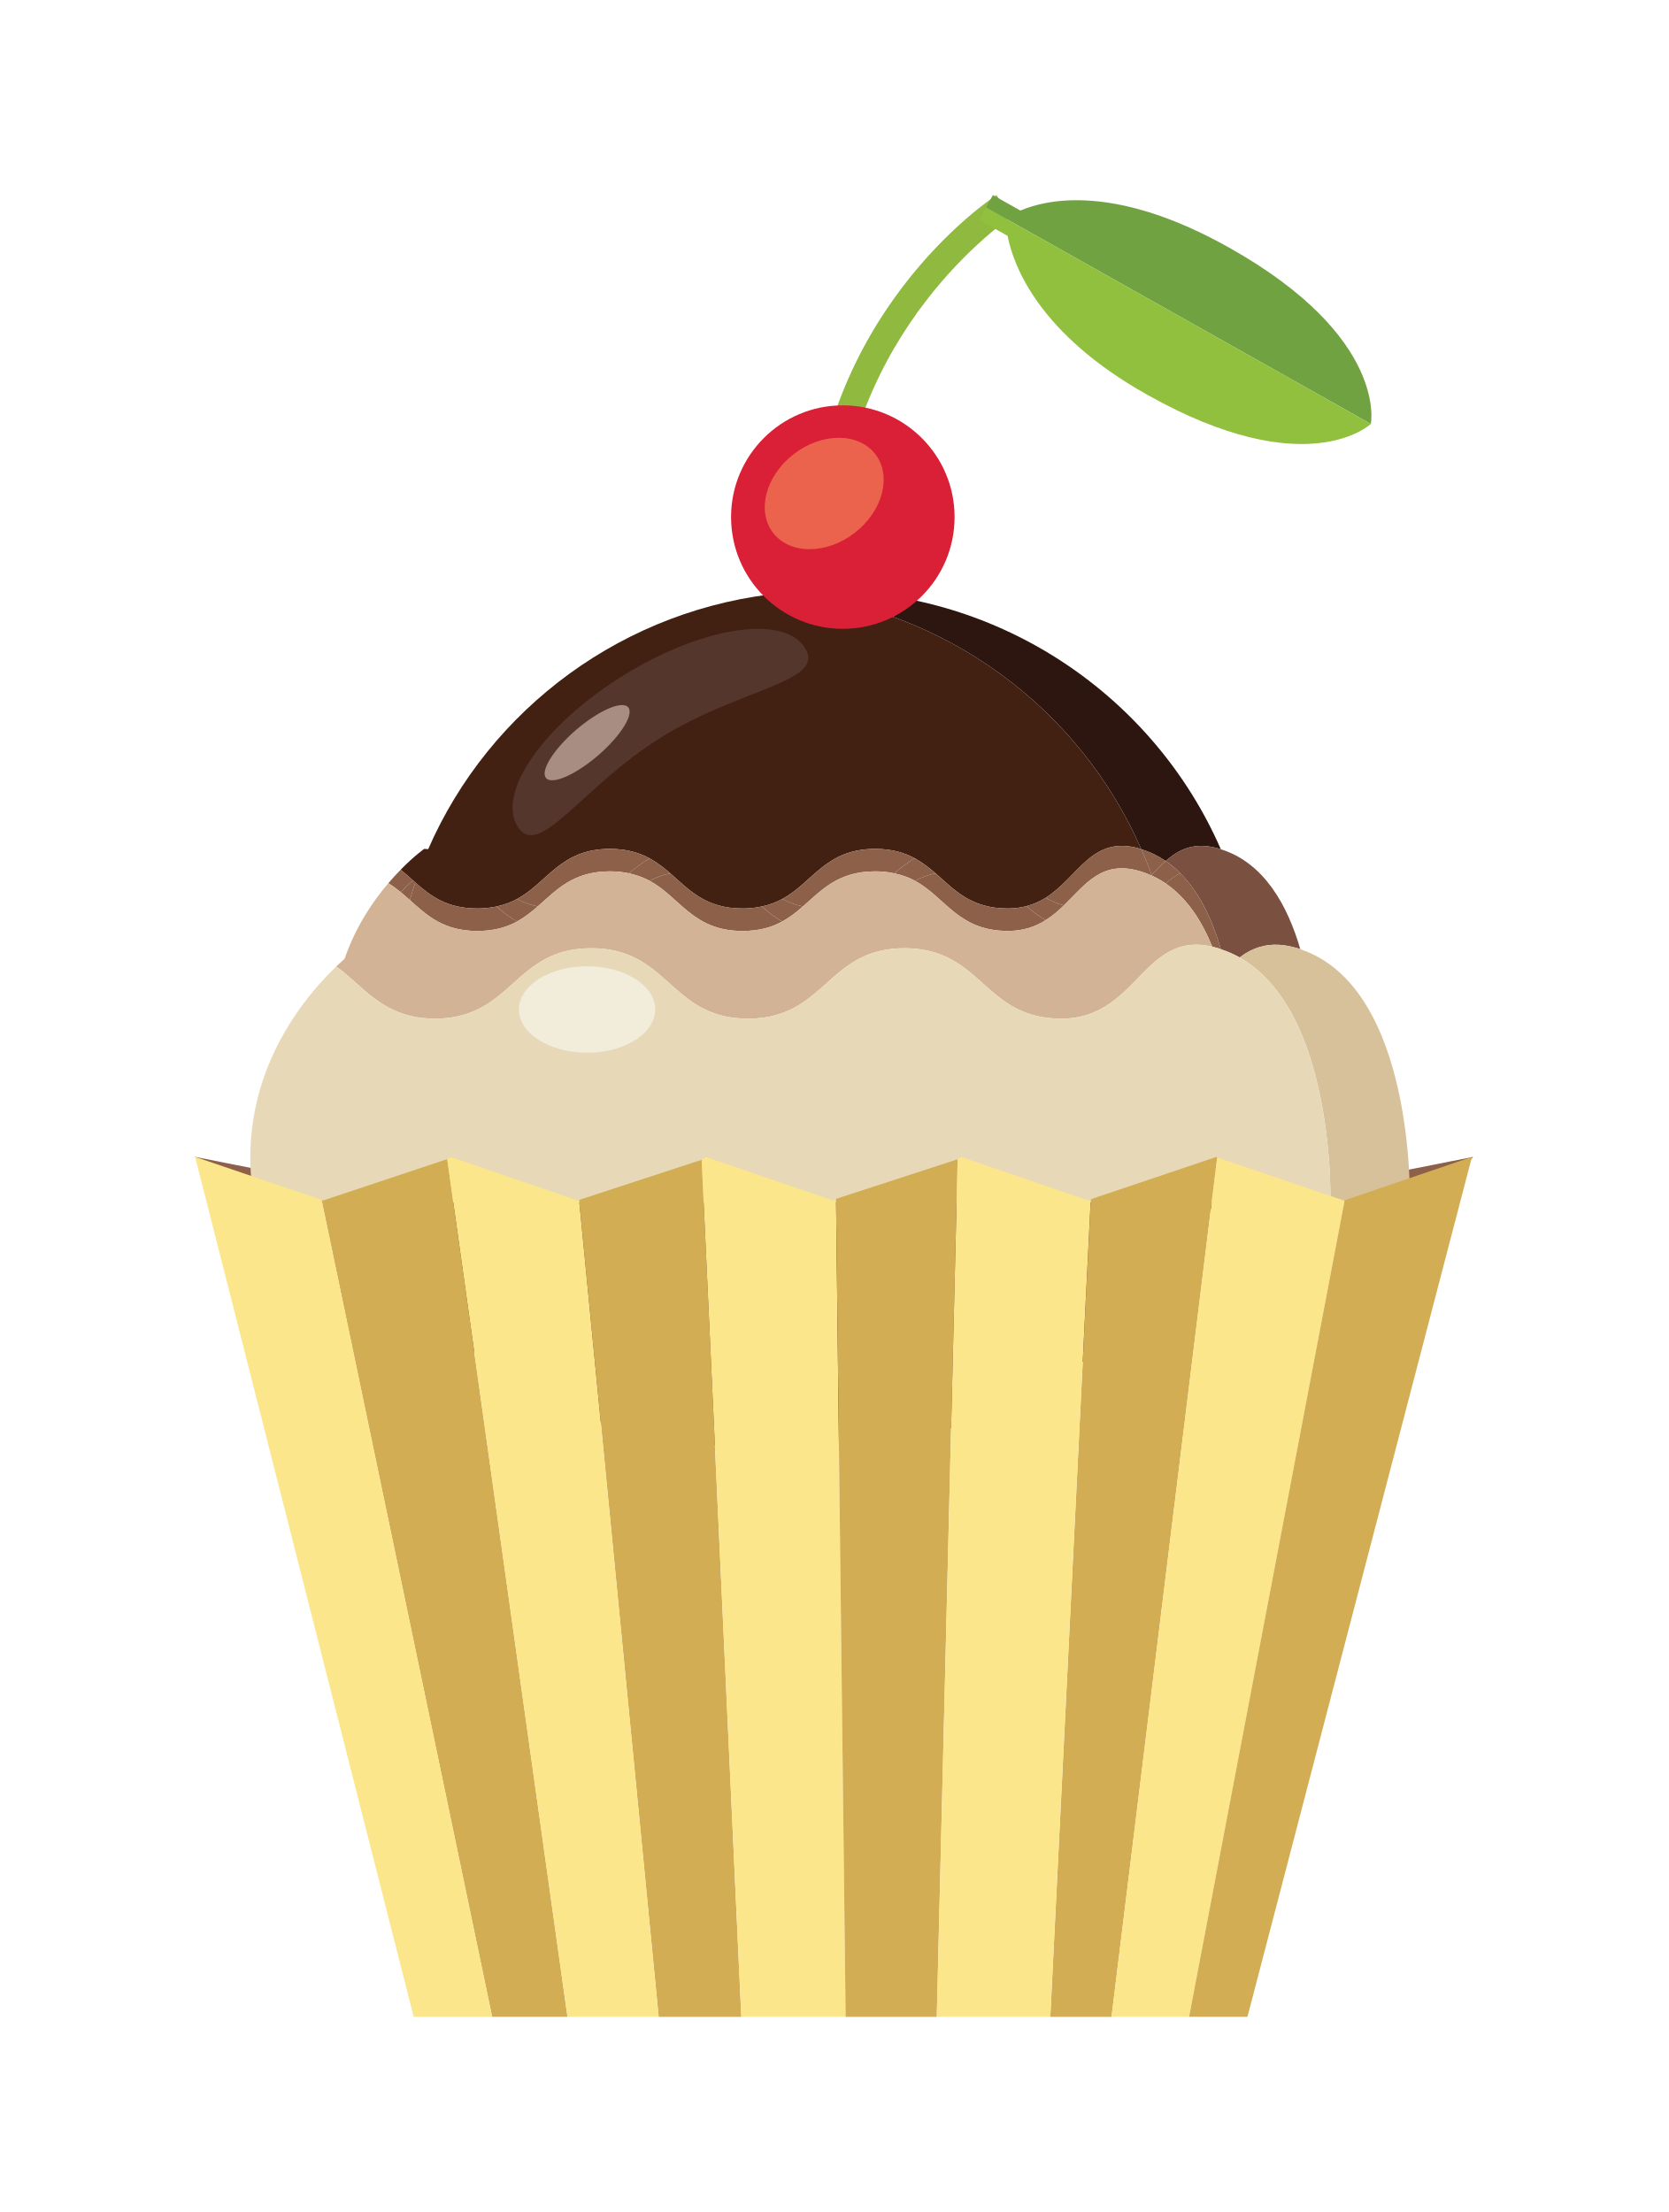
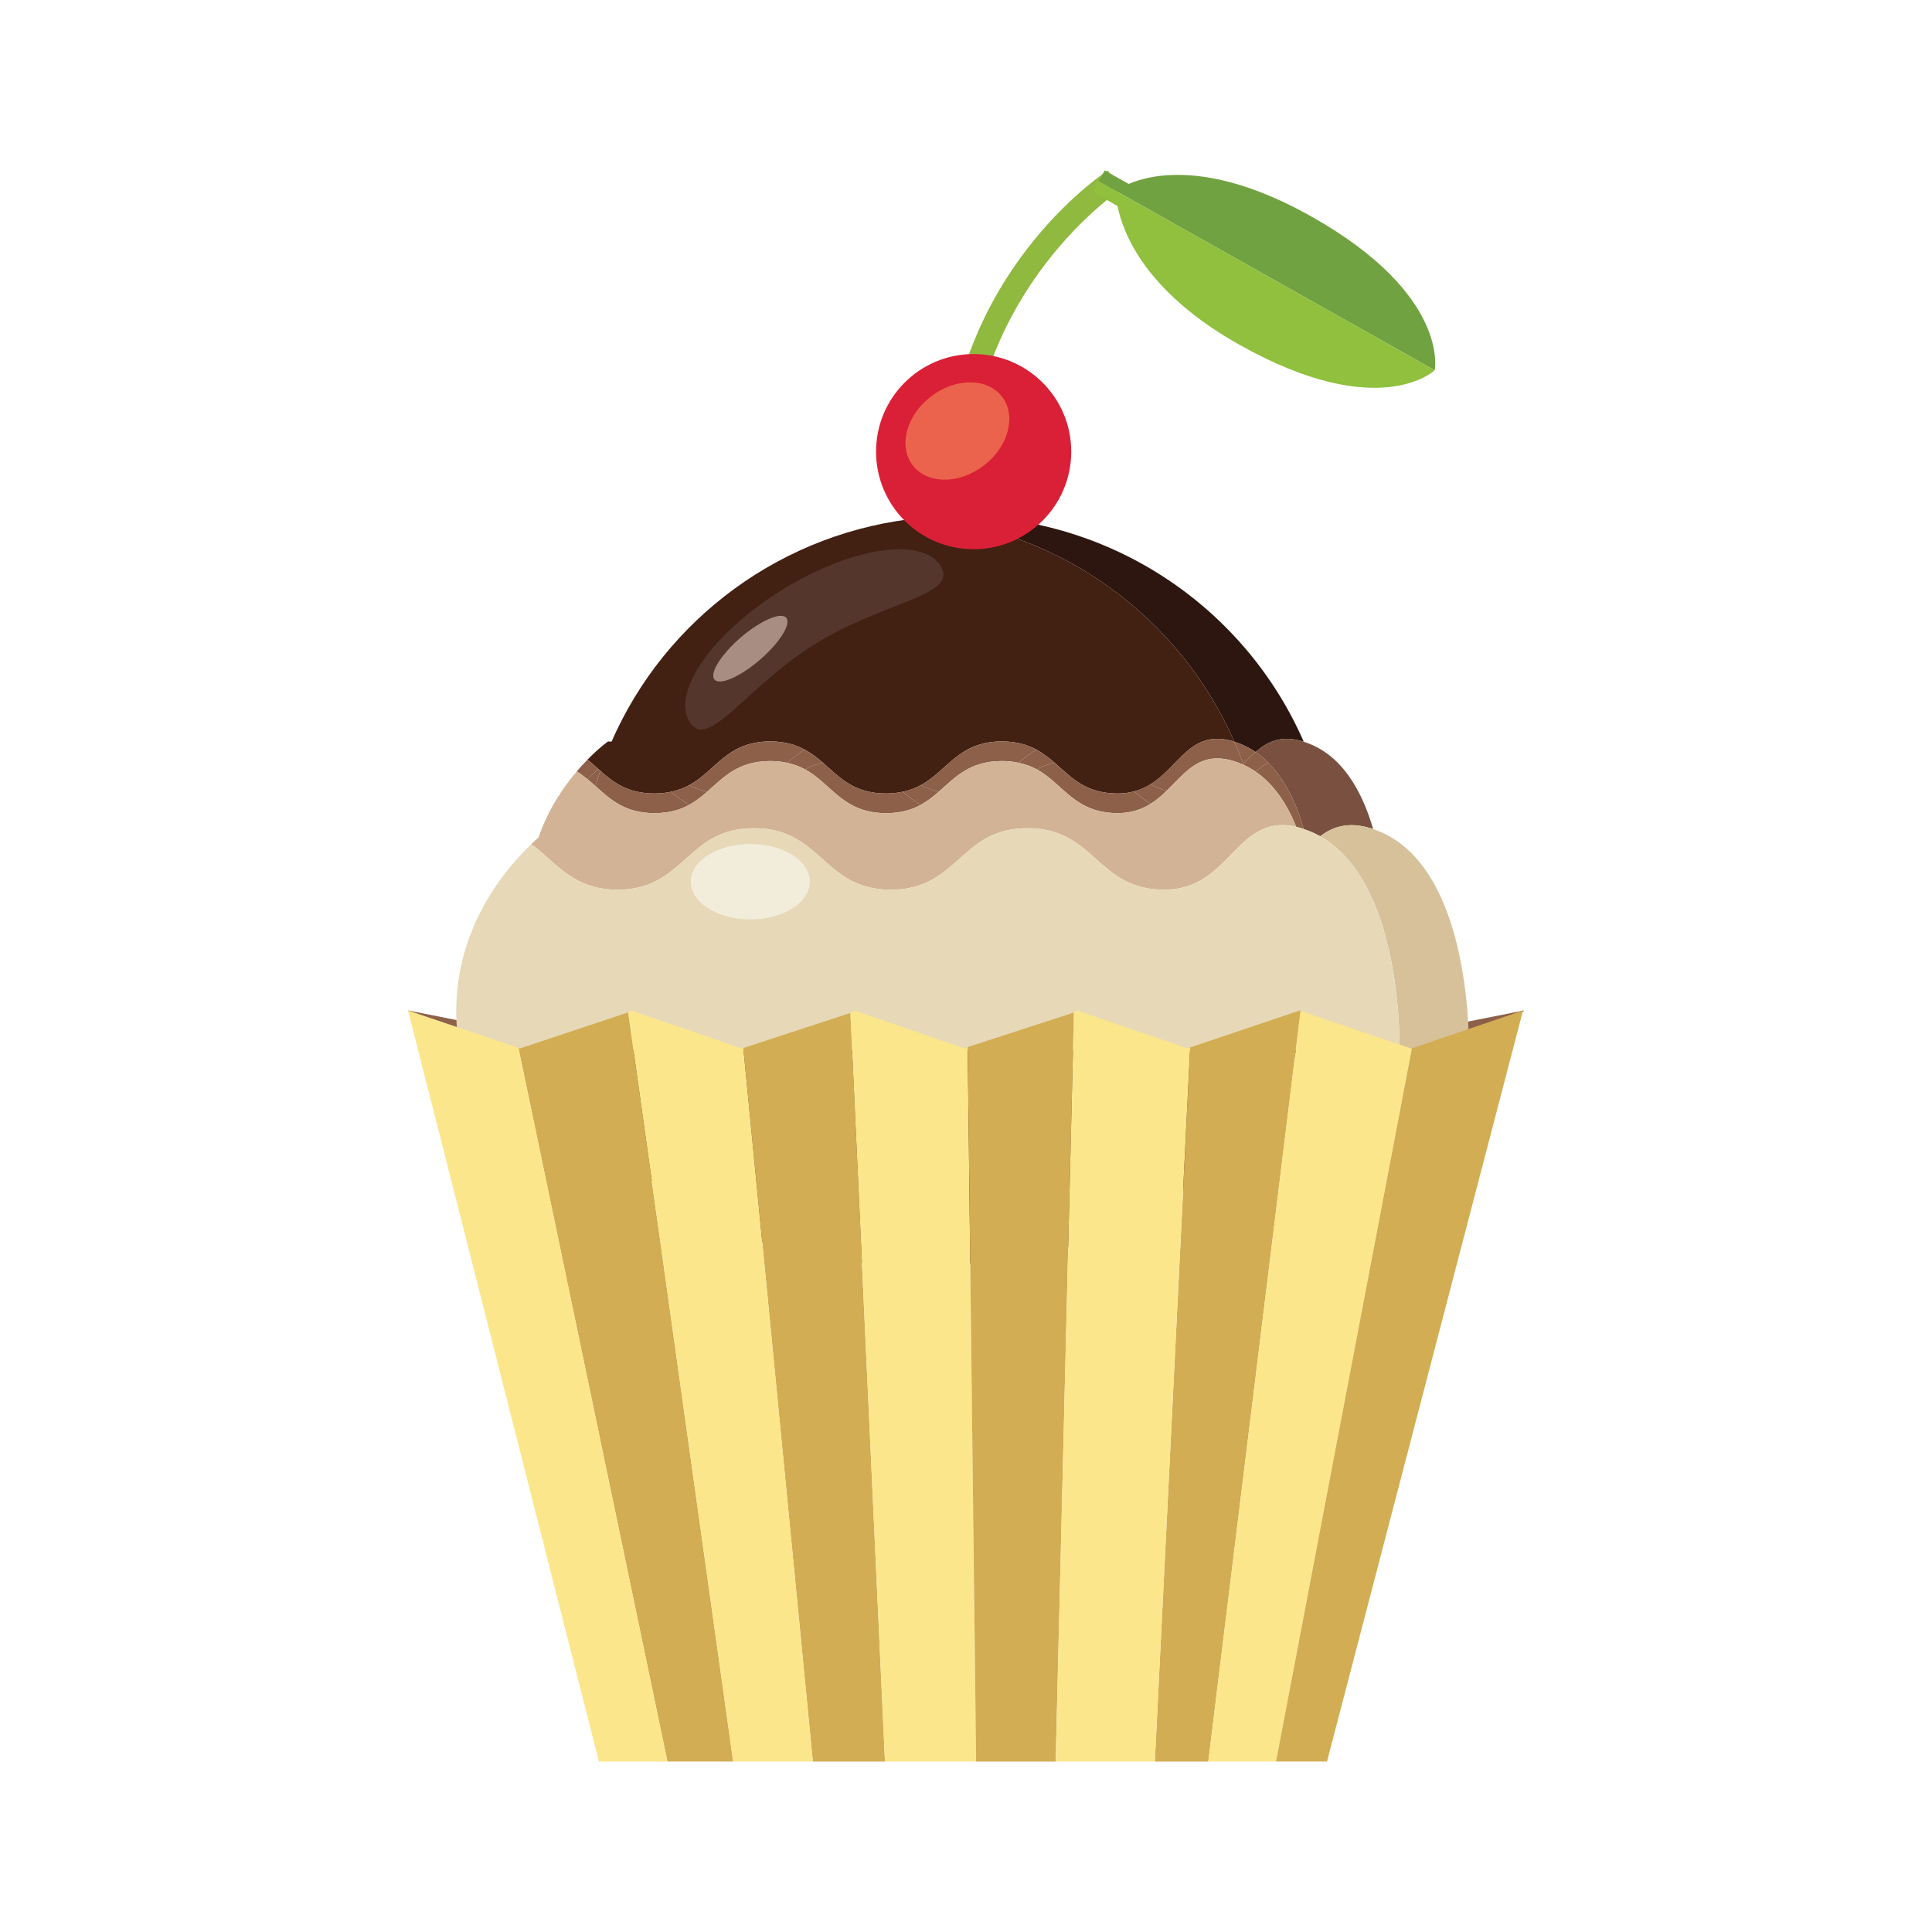
- <svg xmlns="http://www.w3.org/2000/svg" width="8.549mm" height="11.338mm" viewBox="0 0 8.549 11.338" version="1.1" id="svg5889">
+ <svg xmlns="http://www.w3.org/2000/svg" width="37" height="37" viewBox="0 0 8.549 11.338" version="1.1" id="svg5889">
  <defs id="defs5883" />
  <g id="layer1" transform="translate(-81.84079,-113.8139)">
    <g transform="matrix(0.3527778,0,0,-0.3527778,37.90918,243.8566)" id="g6371">
      <g transform="translate(127.3652,351.8159)" id="g2128">
        <path id="path2130" style="fill:#8c6049;fill-opacity:1;fill-rule:nonzero;stroke:none" d="M 0,0 1.836,-0.364 1.115,-1.373 Z" />
      </g>
      <g transform="translate(145.9302,351.8159)" id="g2132">
        <path id="path2134" style="fill:#8c6049;fill-opacity:1;fill-rule:nonzero;stroke:none" d="m 0,0 -1.836,-0.364 0.721,-1.009 z" />
      </g>
      <g transform="translate(141.1108,356.2856)" id="g2136">
        <path id="path2138" style="fill:#2c160f;fill-opacity:1;fill-rule:nonzero;stroke:none" d="M 0,0 C 0.131,-0.04 0.248,-0.098 0.354,-0.171 0.553,0.004 0.78,0.115 1.142,0.005 1.146,0.004 1.15,0.002 1.155,0 0.192,2.208 -2.023,3.753 -4.603,3.753 -4.798,3.753 -4.99,3.744 -5.18,3.726 -2.851,3.515 -0.89,2.042 0,0" />
      </g>
      <g transform="translate(142.2656,356.2856)" id="g2140">
        <path id="path2142" style="fill:#7a5140;fill-opacity:1;fill-rule:nonzero;stroke:none" d="m 0,0 c -0.005,0.002 -0.008,0.004 -0.013,0.005 -0.362,0.11 -0.589,-0.001 -0.788,-0.176 0.077,-0.051 0.147,-0.112 0.213,-0.178 0.286,-0.288 0.47,-0.692 0.589,-1.104 0.096,-0.031 0.186,-0.07 0.272,-0.119 0.051,0.038 0.103,0.072 0.159,0.1 0.164,0.081 0.353,0.114 0.597,0.056 0.028,-0.006 0.055,-0.013 0.086,-0.022 0.013,-0.003 0.026,-0.01 0.04,-0.015 C 0.97,-0.816 0.629,-0.196 0,0" />
      </g>
      <g transform="translate(143.4204,354.833)" id="g2144">
        <path id="path2146" style="fill:#d7c19b;fill-opacity:1;fill-rule:nonzero;stroke:none" d="M 0,0 C -0.014,0.004 -0.026,0.011 -0.04,0.015 -0.07,0.024 -0.098,0.03 -0.126,0.037 -0.37,0.094 -0.559,0.062 -0.723,-0.02 c -0.056,-0.027 -0.108,-0.061 -0.158,-0.1 0.066,-0.037 0.13,-0.081 0.191,-0.128 0.43,-0.33 0.696,-0.865 0.862,-1.418 0.014,-0.049 0.028,-0.098 0.041,-0.147 0.249,-0.934 0.224,-1.861 0.224,-1.861 h 1.154 c 0,0 0.083,3.117 -1.591,3.674" />
      </g>
      <g transform="translate(141.0234,351.1592)" id="g2148">
        <path id="path2150" style="fill:#422012;fill-opacity:1;fill-rule:nonzero;stroke:none" d="m 0,0 h -10.184 -1.153 c 1.005,-2.103 3.165,-3.557 5.668,-3.557 0.193,0 0.387,0.01 0.576,0.027 0.191,-0.017 0.383,-0.027 0.578,-0.027 2.502,0 4.661,1.454 5.668,3.557 z" />
      </g>
      <g transform="translate(130.564,355.8032)" id="g2152">
        <path id="path2154" style="fill:#422012;fill-opacity:1;fill-rule:nonzero;stroke:none" d="m 0,0 c 0.222,-0.197 0.46,-0.378 0.902,-0.378 0.103,0 0.194,0.011 0.278,0.029 0.112,0.024 0.211,0.062 0.299,0.109 0.446,0.244 0.629,0.728 1.349,0.728 0.243,0 0.425,-0.056 0.576,-0.138 0.113,-0.062 0.209,-0.138 0.3,-0.217 0.274,-0.24 0.511,-0.511 1.05,-0.511 0.104,0 0.195,0.011 0.278,0.029 0.114,0.024 0.212,0.062 0.299,0.109 0.448,0.244 0.63,0.728 1.351,0.728 0.243,0 0.424,-0.056 0.576,-0.138 0.112,-0.062 0.208,-0.138 0.3,-0.217 0.274,-0.24 0.511,-0.511 1.05,-0.511 0.1,0 0.189,0.013 0.271,0.034 0.104,0.028 0.195,0.07 0.277,0.121 C 9.64,0.081 9.829,0.701 10.535,0.488 10.541,0.487 10.543,0.484 10.547,0.482 9.657,2.524 7.696,3.998 5.367,4.208 3.038,3.998 1.077,2.524 0.187,0.484 0.167,0.485 0.149,0.488 0.129,0.488 c 0,0 -0.148,-0.104 -0.342,-0.303 C -0.151,0.136 -0.092,0.083 -0.034,0.03 -0.022,0.02 -0.011,0.01 0,0" />
      </g>
      <g transform="translate(141.4644,356.1147)" id="g2156">
        <path id="path2158" style="fill:#8c6049;fill-opacity:1;fill-rule:nonzero;stroke:none" d="M 0,0 C -0.106,0.073 -0.223,0.131 -0.354,0.171 -0.3,0.05 -0.25,-0.073 -0.205,-0.199 -0.137,-0.128 -0.07,-0.06 0,0" />
      </g>
      <g transform="translate(141.2598,355.9155)" id="g2160">
        <path id="path2162" style="fill:#8c6049;fill-opacity:1;fill-rule:nonzero;stroke:none" d="m 0,0 c 0.002,-0.005 0.002,-0.01 0.005,-0.014 0.071,-0.032 0.136,-0.069 0.2,-0.112 0.066,0.058 0.136,0.109 0.213,0.147 C 0.352,0.087 0.282,0.148 0.205,0.199 0.134,0.139 0.067,0.071 0,0" />
      </g>
      <g transform="translate(142.1411,354.8701)" id="g2164">
        <path id="path2166" style="fill:#8c6049;fill-opacity:1;fill-rule:nonzero;stroke:none" d="M 0,0 C 0.029,-0.007 0.056,-0.013 0.085,-0.022 0.099,-0.026 0.111,-0.033 0.126,-0.037 0.006,0.375 -0.178,0.779 -0.463,1.067 -0.541,1.029 -0.611,0.978 -0.677,0.919 -0.366,0.707 -0.15,0.371 0,0" />
      </g>
      <g transform="translate(137.2456,355.9648)" id="g2168">
        <path id="path2170" style="fill:#8c6049;fill-opacity:1;fill-rule:nonzero;stroke:none" d="M 0,0 C 0.103,0 0.194,-0.011 0.276,-0.029 0.37,0.05 0.464,0.126 0.576,0.188 0.425,0.271 0.244,0.326 0,0.326 c -0.72,0 -0.902,-0.483 -1.351,-0.728 0.088,-0.047 0.187,-0.085 0.3,-0.108 C -0.777,-0.271 -0.54,0 0,0" />
      </g>
      <g transform="translate(133.3916,355.9648)" id="g2172">
        <path id="path2174" style="fill:#8c6049;fill-opacity:1;fill-rule:nonzero;stroke:none" d="M 0,0 C 0.104,0 0.195,-0.011 0.278,-0.029 0.37,0.05 0.465,0.126 0.577,0.188 0.425,0.271 0.244,0.326 0,0.326 c -0.719,0 -0.902,-0.483 -1.349,-0.728 0.087,-0.047 0.185,-0.085 0.299,-0.108 C -0.776,-0.271 -0.539,0 0,0" />
      </g>
      <g transform="translate(141.0986,355.9648)" id="g2176">
        <path id="path2178" style="fill:#8c6049;fill-opacity:1;fill-rule:nonzero;stroke:none" d="m 0,0 c 0.054,-0.016 0.104,-0.036 0.153,-0.058 0.002,0.003 0.006,0.006 0.008,0.009 C 0.116,0.077 0.066,0.2 0.012,0.321 0.008,0.323 0.006,0.325 0,0.326 -0.706,0.54 -0.895,-0.081 -1.378,-0.384 -1.3,-0.431 -1.213,-0.469 -1.114,-0.495 -0.797,-0.189 -0.562,0.17 0,0" />
      </g>
      <g transform="translate(130.5303,355.833)" id="g2180">
        <path id="path2182" style="fill:#8c6049;fill-opacity:1;fill-rule:nonzero;stroke:none" d="M 0,0 C -0.059,0.053 -0.117,0.106 -0.179,0.155 -0.235,0.099 -0.296,0.033 -0.358,-0.04 -0.294,-0.081 -0.235,-0.124 -0.179,-0.17 -0.112,-0.102 -0.051,-0.045 0,0" />
      </g>
      <g transform="translate(133.9683,355.8271)" id="g2184">
        <path id="path2186" style="fill:#8c6049;fill-opacity:1;fill-rule:nonzero;stroke:none" d="M 0,0 C 0.087,0.047 0.187,0.084 0.299,0.109 0.208,0.188 0.112,0.264 0,0.326 -0.112,0.264 -0.207,0.188 -0.299,0.109 -0.185,0.083 -0.086,0.047 0,0" />
      </g>
      <g transform="translate(139.7202,355.2549)" id="g2188">
        <path id="path2190" style="fill:#8c6049;fill-opacity:1;fill-rule:nonzero;stroke:none" d="M 0,0 C 0.098,0.062 0.185,0.136 0.265,0.215 0.165,0.241 0.079,0.279 0,0.326 -0.083,0.274 -0.173,0.232 -0.277,0.205 -0.191,0.129 -0.103,0.06 0,0" />
      </g>
      <g transform="translate(141.2598,355.9155)" id="g2192">
        <path id="path2194" style="fill:#8c6049;fill-opacity:1;fill-rule:nonzero;stroke:none" d="M 0,0 C -0.002,-0.002 -0.006,-0.005 -0.008,-0.008 -0.004,-0.01 0,-0.012 0.005,-0.014 0.002,-0.01 0.002,-0.005 0,0" />
      </g>
      <g transform="translate(135.895,355.2363)" id="g2196">
        <path id="path2198" style="fill:#8c6049;fill-opacity:1;fill-rule:nonzero;stroke:none" d="M 0,0 C 0.112,0.062 0.208,0.139 0.299,0.218 0.187,0.242 0.088,0.28 0,0.327 -0.087,0.28 -0.186,0.242 -0.299,0.218 -0.207,0.139 -0.112,0.062 0,0" />
      </g>
      <g transform="translate(137.8218,355.8276)" id="g2200">
        <path id="path2202" style="fill:#8c6049;fill-opacity:1;fill-rule:nonzero;stroke:none" d="M 0,0 C 0.087,0.047 0.187,0.084 0.3,0.108 0.208,0.187 0.112,0.264 0,0.325 -0.112,0.264 -0.207,0.187 -0.3,0.108 -0.186,0.084 -0.086,0.047 0,0" />
      </g>
      <g transform="translate(132.043,355.2363)" id="g2204">
        <path id="path2206" style="fill:#8c6049;fill-opacity:1;fill-rule:nonzero;stroke:none" d="M 0,0 C 0.111,0.062 0.208,0.139 0.299,0.218 0.185,0.242 0.086,0.28 0,0.327 -0.088,0.28 -0.187,0.242 -0.299,0.218 -0.208,0.139 -0.113,0.062 0,0" />
      </g>
      <g transform="translate(130.564,355.8032)" id="g2208">
        <path id="path2210" style="fill:#8c6049;fill-opacity:1;fill-rule:nonzero;stroke:none" d="M 0,0 C -0.011,0.01 -0.022,0.02 -0.034,0.03 -0.085,-0.016 -0.146,-0.072 -0.213,-0.14 -0.168,-0.178 -0.124,-0.216 -0.08,-0.255 -0.055,-0.168 -0.028,-0.084 0,0" />
      </g>
      <g transform="translate(139.7202,355.2549)" id="g2212">
        <path id="path2214" style="fill:#8c6049;fill-opacity:1;fill-rule:nonzero;stroke:none" d="M 0,0 C -0.103,0.06 -0.191,0.129 -0.277,0.205 -0.359,0.183 -0.448,0.17 -0.548,0.17 -1.087,0.17 -1.325,0.441 -1.599,0.681 -1.712,0.657 -1.811,0.62 -1.898,0.573 c 0.448,-0.245 0.63,-0.729 1.35,-0.729 0.226,0 0.401,0.063 0.548,0.156" />
      </g>
      <g transform="translate(135.895,355.2363)" id="g2216">
        <path id="path2218" style="fill:#8c6049;fill-opacity:1;fill-rule:nonzero;stroke:none" d="M 0,0 C -0.112,0.062 -0.207,0.139 -0.299,0.218 -0.382,0.2 -0.473,0.189 -0.577,0.189 c -0.539,0 -0.777,0.271 -1.05,0.511 -0.113,-0.025 -0.212,-0.062 -0.3,-0.109 0.448,-0.245 0.631,-0.729 1.35,-0.729 0.244,0 0.426,0.055 0.577,0.138" />
      </g>
      <g transform="translate(130.564,355.8032)" id="g2220">
        <path id="path2222" style="fill:#8c6049;fill-opacity:1;fill-rule:nonzero;stroke:none" d="m 0,0 c -0.028,-0.084 -0.055,-0.168 -0.08,-0.255 0.247,-0.222 0.488,-0.45 0.982,-0.45 0.243,0 0.426,0.056 0.577,0.138 C 1.366,-0.504 1.271,-0.428 1.18,-0.349 1.096,-0.367 1.005,-0.378 0.902,-0.378 0.46,-0.378 0.222,-0.197 0,0" />
      </g>
      <g transform="translate(141.4644,355.7896)" id="g2224">
        <path id="path2226" style="fill:#d3b396;fill-opacity:1;fill-rule:nonzero;stroke:none" d="m 0,0 c -0.063,0.043 -0.129,0.08 -0.199,0.112 -0.006,0.002 -0.009,0.004 -0.013,0.006 -0.049,0.022 -0.1,0.042 -0.154,0.057 -0.562,0.17 -0.797,-0.189 -1.113,-0.495 -0.081,-0.079 -0.167,-0.153 -0.265,-0.215 -0.148,-0.093 -0.322,-0.156 -0.548,-0.156 -0.72,0 -0.902,0.484 -1.351,0.729 -0.086,0.047 -0.186,0.084 -0.299,0.108 -0.083,0.018 -0.174,0.029 -0.277,0.029 -0.54,0 -0.777,-0.271 -1.051,-0.51 -0.091,-0.08 -0.187,-0.156 -0.299,-0.218 -0.152,-0.083 -0.333,-0.138 -0.577,-0.138 -0.719,0 -0.902,0.483 -1.35,0.729 -0.087,0.046 -0.185,0.083 -0.299,0.108 -0.083,0.018 -0.174,0.029 -0.278,0.029 -0.539,0 -0.776,-0.271 -1.05,-0.51 -0.091,-0.08 -0.188,-0.156 -0.298,-0.218 -0.152,-0.083 -0.335,-0.138 -0.578,-0.138 -0.493,0 -0.734,0.228 -0.981,0.45 -0.044,0.039 -0.088,0.077 -0.133,0.115 -0.056,0.046 -0.116,0.089 -0.179,0.129 -0.228,-0.266 -0.477,-0.636 -0.636,-1.099 -0.036,-0.031 -0.077,-0.07 -0.122,-0.112 0.025,-0.018 0.048,-0.034 0.071,-0.052 0.029,-0.023 0.057,-0.045 0.084,-0.07 0.211,-0.179 0.4,-0.379 0.671,-0.506 0.164,-0.077 0.357,-0.129 0.608,-0.129 0.235,0 0.419,0.045 0.577,0.114 0.607,0.266 0.795,0.909 1.698,0.909 0.234,0 0.419,-0.044 0.576,-0.114 0.608,-0.266 0.796,-0.909 1.699,-0.909 0.235,0 0.42,0.045 0.577,0.114 0.608,0.266 0.796,0.909 1.698,0.909 0.235,0 0.419,-0.044 0.577,-0.114 0.609,-0.266 0.797,-0.909 1.7,-0.909 0.217,0 0.394,0.05 0.548,0.128 0.437,0.221 0.669,0.672 1.047,0.861 0.163,0.081 0.352,0.114 0.596,0.057 C 0.527,-0.549 0.311,-0.213 0,0" />
      </g>
      <g transform="translate(143.6338,353.0195)" id="g2228">
        <path id="path2230" style="fill:#e7d8b7;fill-opacity:1;fill-rule:nonzero;stroke:none" d="M 0,0 C -0.013,0.049 -0.027,0.099 -0.042,0.148 -0.208,0.701 -0.474,1.236 -0.904,1.566 -0.965,1.613 -1.028,1.657 -1.095,1.694 -1.181,1.743 -1.271,1.782 -1.367,1.813 -1.381,1.818 -1.394,1.825 -1.408,1.828 -1.437,1.837 -1.464,1.844 -1.493,1.851 -1.737,1.908 -1.926,1.875 -2.089,1.794 -2.466,1.605 -2.699,1.154 -3.135,0.933 -3.289,0.855 -3.466,0.805 -3.683,0.805 c -0.903,0 -1.091,0.643 -1.7,0.909 -0.158,0.07 -0.343,0.114 -0.577,0.114 -0.903,0 -1.091,-0.643 -1.698,-0.909 C -7.816,0.85 -8,0.805 -8.235,0.805 c -0.904,0 -1.092,0.643 -1.699,0.909 -0.158,0.07 -0.343,0.114 -0.577,0.114 -0.902,0 -1.091,-0.643 -1.697,-0.909 -0.158,-0.069 -0.343,-0.114 -0.578,-0.114 -0.25,0 -0.443,0.052 -0.608,0.129 -0.271,0.127 -0.46,0.327 -0.67,0.506 -0.028,0.025 -0.056,0.047 -0.084,0.07 -0.023,0.018 -0.047,0.034 -0.071,0.052 -0.094,-0.09 -0.202,-0.202 -0.316,-0.337 -0.23,-0.272 -0.478,-0.633 -0.66,-1.077 -0.044,-0.104 -0.082,-0.212 -0.117,-0.325 -0.147,-0.483 -0.209,-1.047 -0.098,-1.683 h 1.462 1.154 10.184 1.152 1.682 c 0,0 0.025,0.926 -0.224,1.86" />
      </g>
      <g transform="translate(134.0498,353.9575)" id="g2232">
        <path id="path2234" style="fill:#f2edda;fill-opacity:1;fill-rule:nonzero;stroke:none" d="m 0,0 c 0,-0.347 -0.444,-0.628 -0.99,-0.628 -0.548,0 -0.991,0.281 -0.991,0.628 0,0.347 0.443,0.628 0.991,0.628 C -0.444,0.628 0,0.347 0,0" />
      </g>
      <g transform="translate(136.2256,359.2095)" id="g2236">
        <path id="path2238" style="fill:#54362c;fill-opacity:1;fill-rule:nonzero;stroke:none" d="m 0,0 c 0.307,-0.495 -0.934,-0.581 -2.088,-1.297 -1.154,-0.717 -1.781,-1.791 -2.088,-1.297 -0.307,0.494 0.379,1.477 1.531,2.192 C -1.491,0.314 -0.307,0.494 0,0" />
      </g>
      <g transform="translate(133.2192,357.6489)" id="g2240">
        <path id="path2242" style="fill:#a88d82;fill-opacity:1;fill-rule:nonzero;stroke:none" d="m 0,0 c -0.33,-0.283 -0.668,-0.431 -0.756,-0.329 -0.088,0.103 0.108,0.416 0.436,0.7 C 0.01,0.654 0.348,0.801 0.437,0.7 0.525,0.597 0.329,0.285 0,0" />
      </g>
      <g transform="translate(136.6958,360.665)" id="g2244">
        <path id="path2246" style="fill:#8fb93f;fill-opacity:1;fill-rule:nonzero;stroke:none" d="m 0,0 -0.383,0.011 c 0.089,3.372 2.588,5.044 2.694,5.114 L 2.521,4.804 C 2.497,4.788 0.084,3.167 0,0" />
      </g>
      <g transform="translate(142.3926,365.0234)" id="g2248">
        <path id="path2250" style="fill:#71a241;fill-opacity:1;fill-rule:nonzero;stroke:none" d="m 0,0 c -1.644,0.925 -2.635,0.714 -3.039,0.542 l -0.399,0.225 -0.1,-0.18 5.59,-3.145 c 0,0 0.259,1.257 -2.052,2.558" />
      </g>
      <g transform="translate(144.4448,362.4658)" id="g2252">
        <path id="path2254" style="fill:#90c03e;fill-opacity:1;fill-rule:nonzero;stroke:none" d="M 0,0 -5.59,3.145 -5.691,2.966 -5.277,2.732 C -5.188,2.283 -4.816,1.305 -3.251,0.425 -0.923,-0.885 0,0 0,0" />
      </g>
      <g transform="translate(138.3979,361.1123)" id="g2256">
        <path id="path2258" style="fill:#da2036;fill-opacity:1;fill-rule:nonzero;stroke:none" d="m 0,0 c 0,-0.897 -0.728,-1.624 -1.624,-1.624 -0.897,0 -1.623,0.727 -1.623,1.624 0,0.896 0.726,1.623 1.623,1.623 C -0.728,1.623 0,0.896 0,0" />
      </g>
      <g transform="translate(137.2456,362.0269)" id="g2260">
        <path id="path2262" style="fill:#ec634d;fill-opacity:1;fill-rule:nonzero;stroke:none" d="m 0,0 c 0.245,-0.316 0.109,-0.83 -0.3,-1.145 -0.41,-0.316 -0.94,-0.315 -1.184,0.001 -0.243,0.317 -0.109,0.83 0.301,1.145 C -0.774,0.316 -0.244,0.316 0,0" />
      </g>
      <g transform="translate(132.9434,351.1909)" id="g2264">
        <path id="path2266" style="fill:#d2ad53;fill-opacity:1;fill-rule:nonzero;stroke:none" d="m 0,0 1.156,-11.87 h 1.2 L 1.781,0.583 Z" />
      </g>
      <g transform="translate(136.6377,351.1807)" id="g2268">
        <path id="path2270" style="fill:#fbe68c;fill-opacity:1;fill-rule:nonzero;stroke:none" d="m 0,0 -1.854,0.635 -0.06,-0.041 0.576,-12.453 H 0.178 L 0.038,0.025 Z" />
      </g>
      <g transform="translate(129.2192,351.1807)" id="g2272">
        <path id="path2274" style="fill:#d2ad53;fill-opacity:1;fill-rule:nonzero;stroke:none" d="M 0,0 -0.018,0.012 2.461,-11.859 H 3.555 L 1.808,0.603 Z" />
      </g>
      <g transform="translate(132.9292,351.1807)" id="g2276">
        <path id="path2278" style="fill:#fbe68c;fill-opacity:1;fill-rule:nonzero;stroke:none" d="M 0,0 -1.855,0.635 -1.902,0.603 -0.155,-11.859 H 1.17 L 0.014,0.01 Z" />
      </g>
      <g transform="translate(127.3652,351.8159)" id="g2280">
        <path id="path2282" style="fill:#fbe68c;fill-opacity:1;fill-rule:nonzero;stroke:none" d="m 0,0 v 0 l 3.175,-12.495 h 1.14 L 1.836,-0.623 Z" />
      </g>
      <g transform="translate(142.2017,351.8159)" id="g2284">
        <path id="path2286" style="fill:#d2ad53;fill-opacity:1;fill-rule:nonzero;stroke:none" d="m 0,0 -1.825,-0.615 -0.588,-11.88 h 0.889 l 1.535,12.487 z" />
      </g>
      <g transform="translate(144.0576,351.1807)" id="g2288">
        <path id="path2290" style="fill:#fbe68c;fill-opacity:1;fill-rule:nonzero;stroke:none" d="M 0,0 -1.845,0.627 -3.38,-11.859 h 1.127 l 2.26,11.864 z" />
      </g>
      <g transform="translate(136.6753,351.2061)" id="g2292">
        <path id="path2294" style="fill:#d2ad53;fill-opacity:1;fill-rule:nonzero;stroke:none" d="M 0,0 0.14,-11.885 H 1.464 L 1.767,0.575 Z" />
      </g>
      <g transform="translate(140.3472,351.1807)" id="g2296">
        <path id="path2298" style="fill:#fbe68c;fill-opacity:1;fill-rule:nonzero;stroke:none" d="m 0,0 -1.854,0.635 -0.051,-0.034 -0.303,-12.46 h 1.649 l 0.588,11.88 z" />
      </g>
      <g transform="translate(144.0645,351.1855)" id="g2300">
        <path id="path2302" style="fill:#d2ad53;fill-opacity:1;fill-rule:nonzero;stroke:none" d="m 0,0 -2.26,-11.864 h 0.848 L 1.849,0.63 Z" />
      </g>
    </g>
  </g>
</svg>
